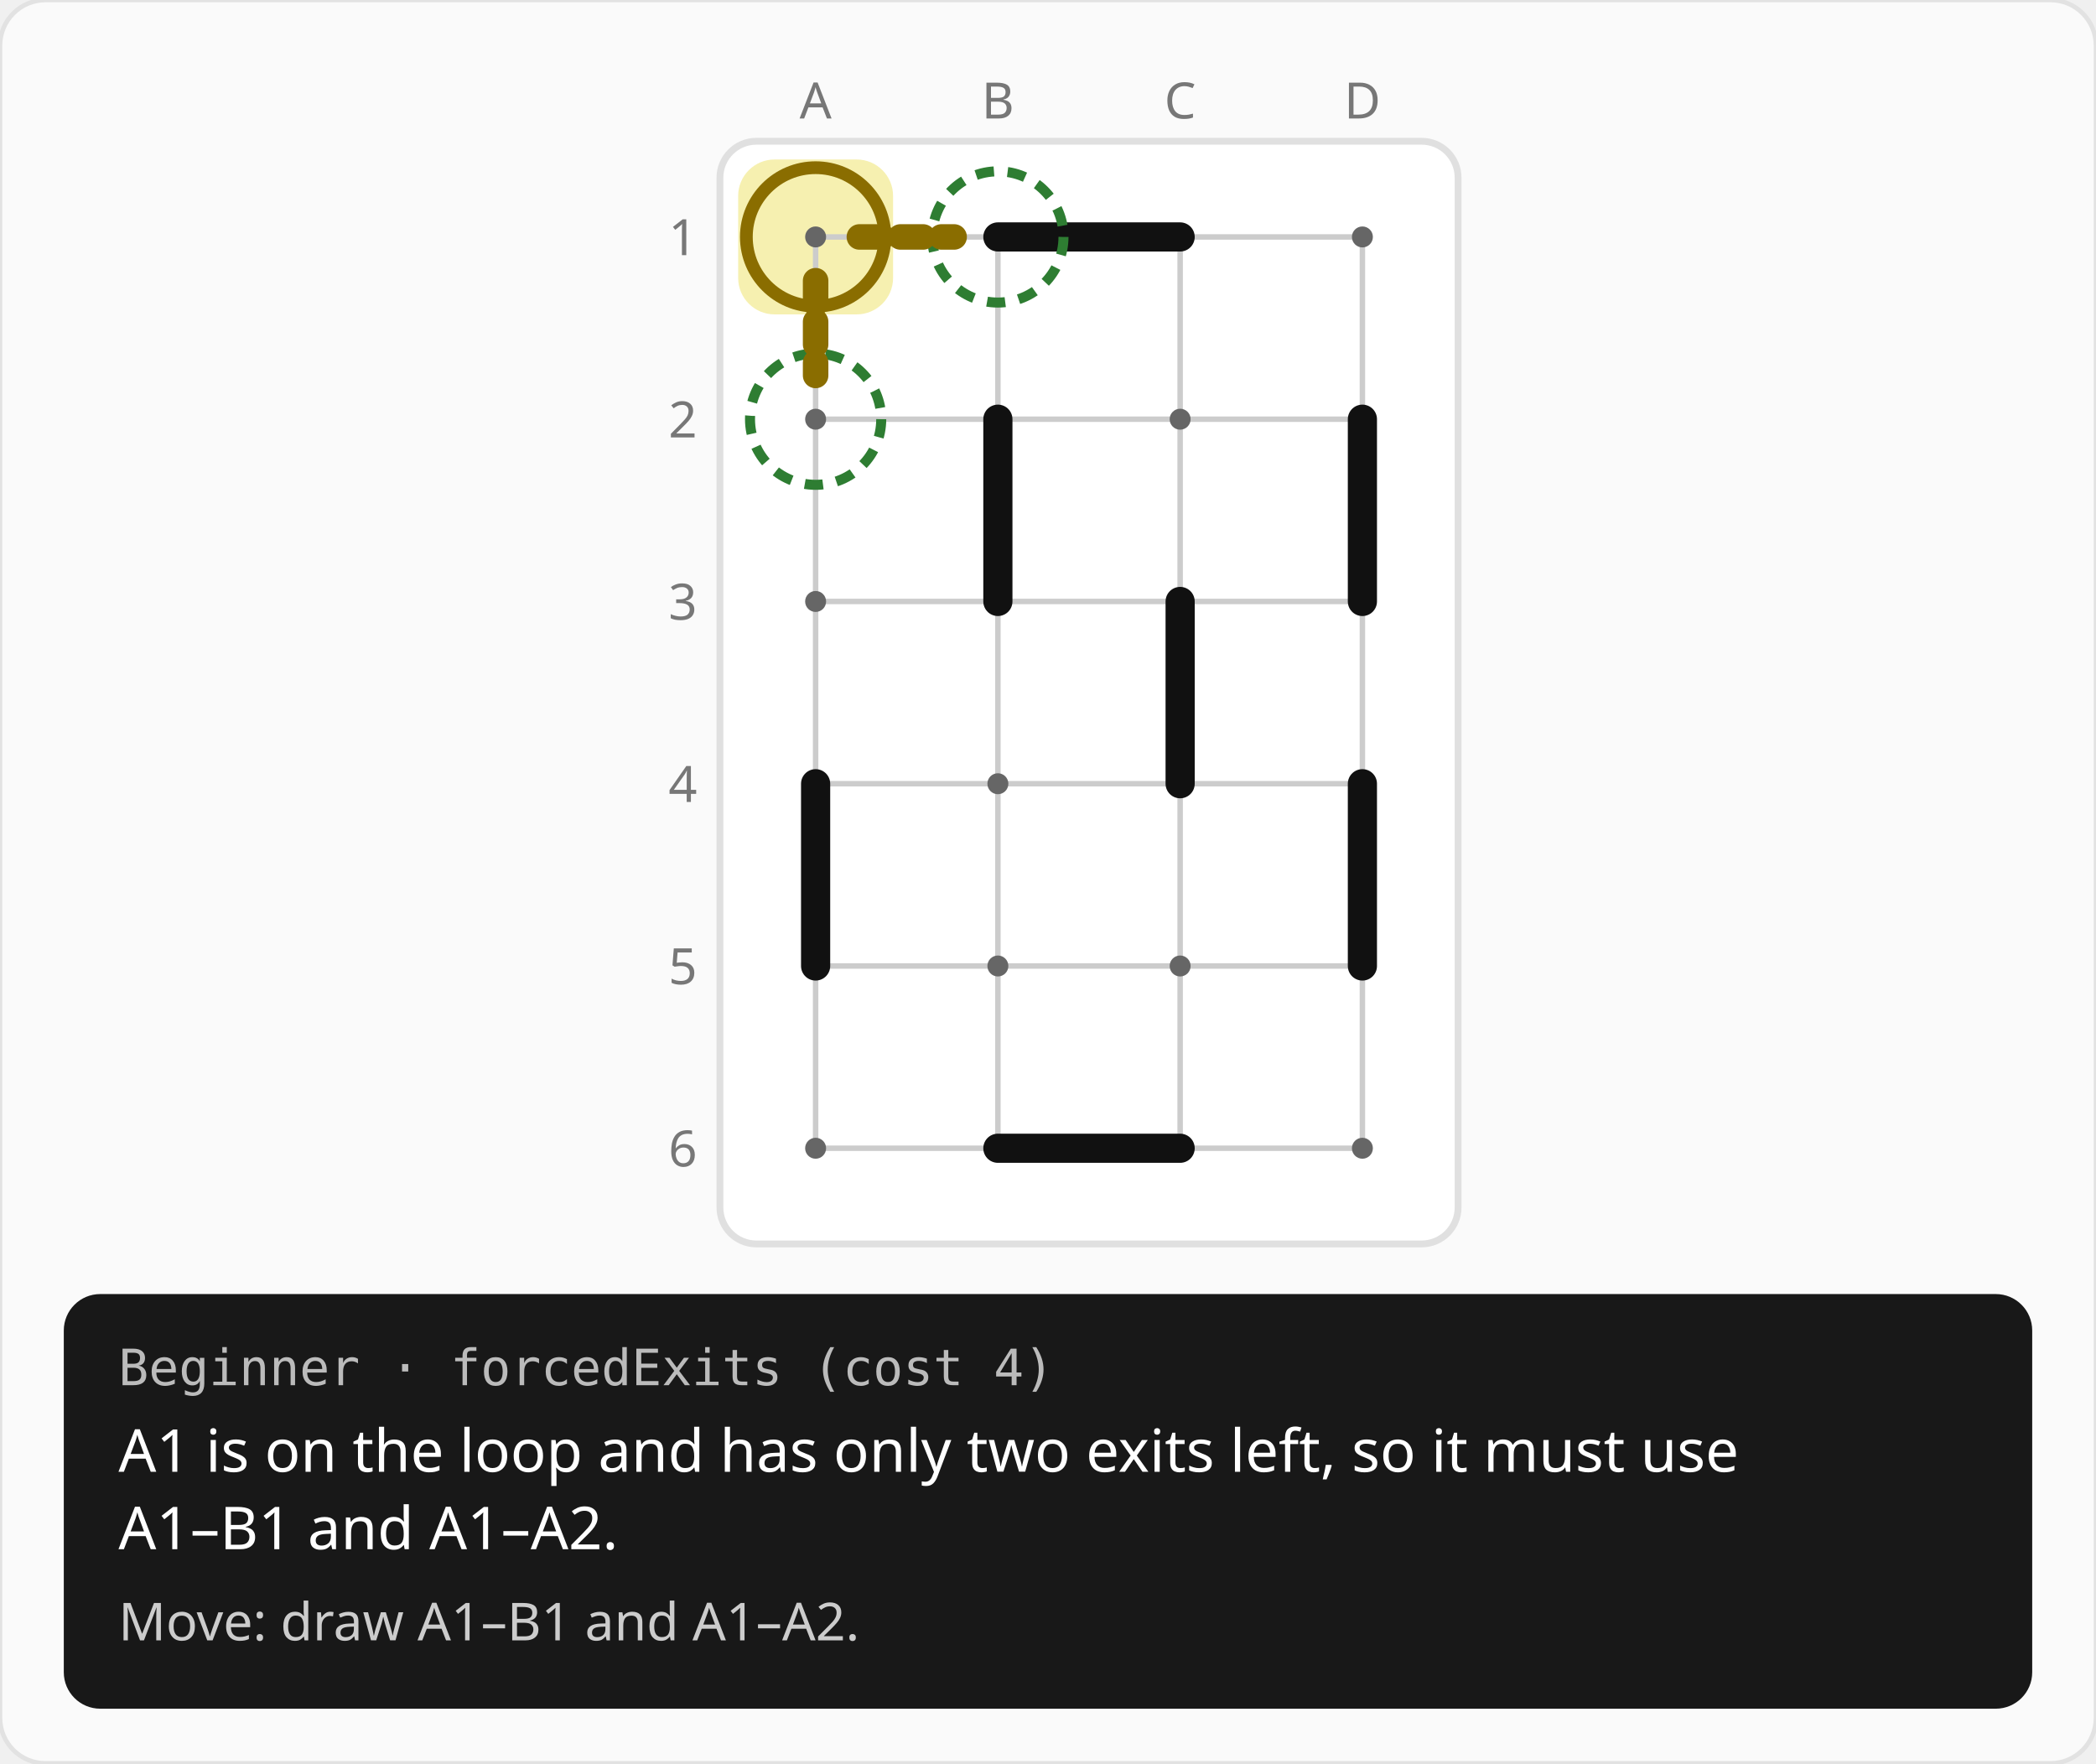
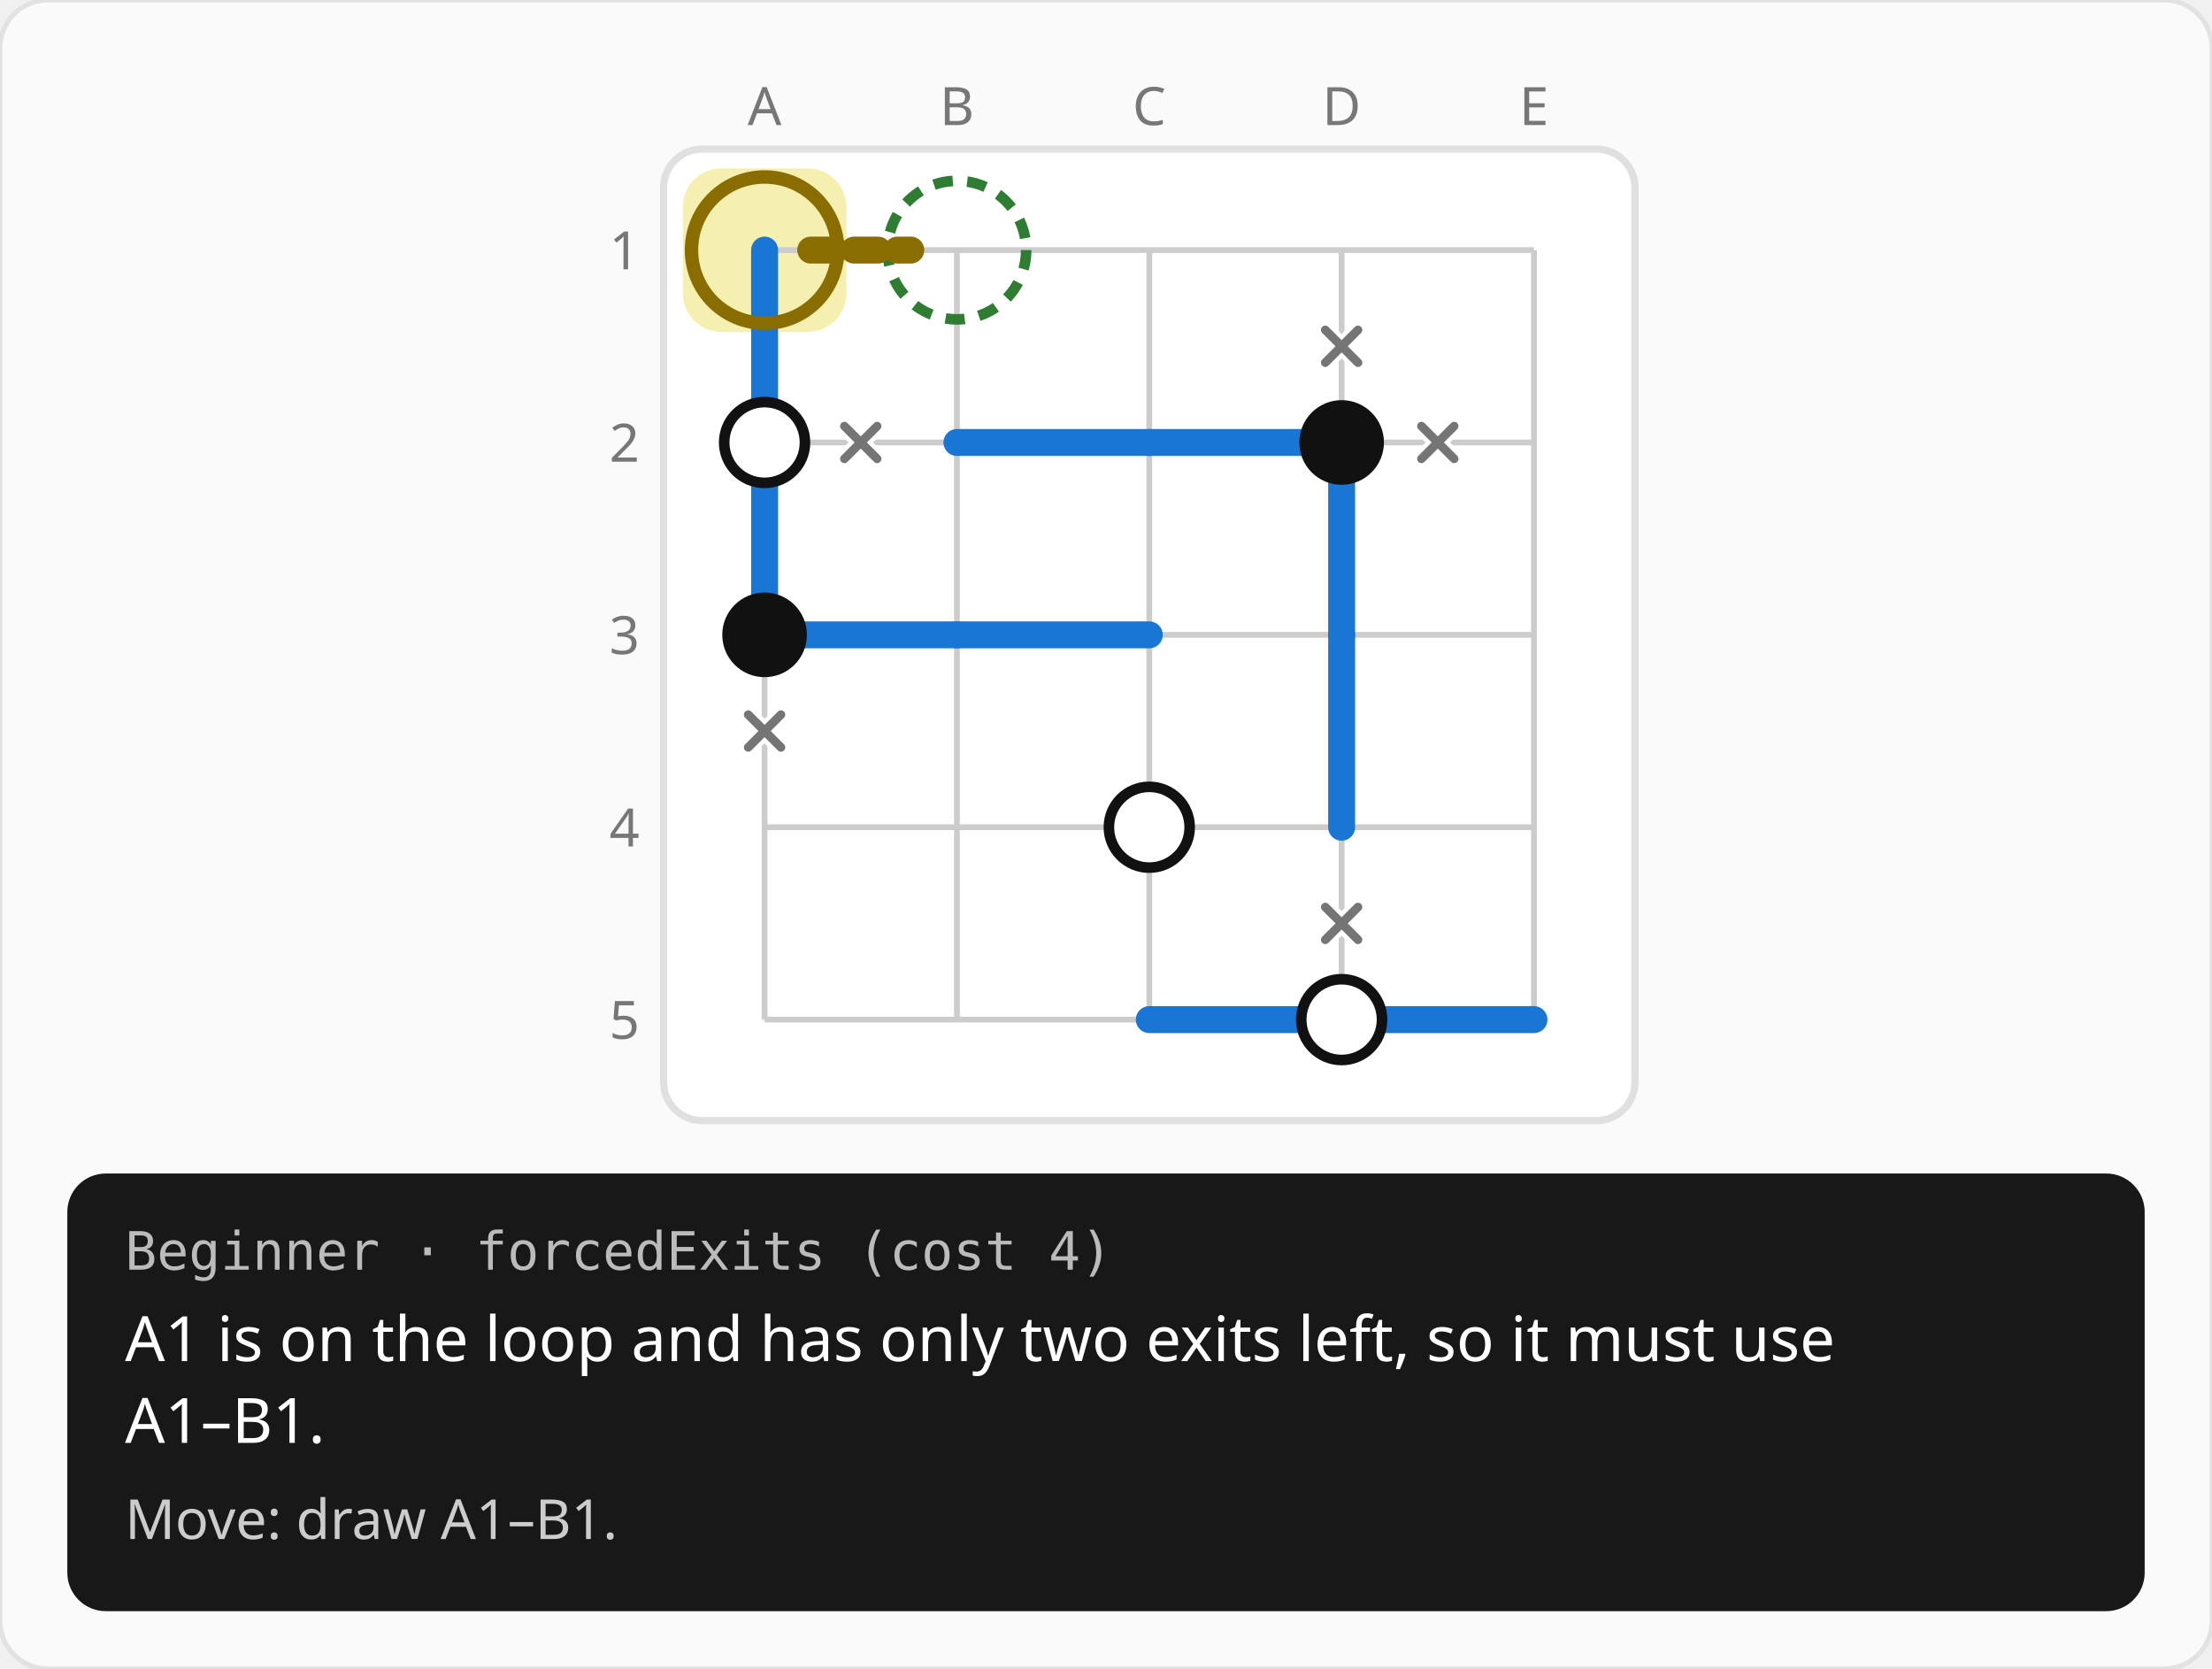
- <svg xmlns="http://www.w3.org/2000/svg" width="460" height="387" viewBox="0 0 460 387">
-   <rect width="460" height="387" rx="10" fill="#fafafa" stroke="#e2e2e2" />
+ <svg xmlns="http://www.w3.org/2000/svg" width="460" height="347" viewBox="0 0 460 347">
+   <rect width="460" height="347" rx="10" fill="#fafafa" stroke="#e2e2e2" />
  <defs>
    <pattern id="hatch" width="8" height="8" patternUnits="userSpaceOnUse" patternTransform="rotate(45)">
      <line x1="0" y1="0" x2="0" y2="8" stroke="#d55e00" stroke-width="3" opacity="0.55" />
    </pattern>
  </defs>
-   <g transform="translate(139 12)">
+   <g transform="translate(119 12)">
    <text x="40" y="14" fill="#777777" font-size="11" font-family="system-ui, sans-serif" text-anchor="middle">A</text>
    <text x="80" y="14" fill="#777777" font-size="11" font-family="system-ui, sans-serif" text-anchor="middle">B</text>
    <text x="120" y="14" fill="#777777" font-size="11" font-family="system-ui, sans-serif" text-anchor="middle">C</text>
    <text x="160" y="14" fill="#777777" font-size="11" font-family="system-ui, sans-serif" text-anchor="middle">D</text>
+     <text x="200" y="14" fill="#777777" font-size="11" font-family="system-ui, sans-serif" text-anchor="middle">E</text>
    <text x="14" y="44" fill="#777777" font-size="11" font-family="system-ui, sans-serif" text-anchor="end">1</text>
    <text x="14" y="84" fill="#777777" font-size="11" font-family="system-ui, sans-serif" text-anchor="end">2</text>
    <text x="14" y="124" fill="#777777" font-size="11" font-family="system-ui, sans-serif" text-anchor="end">3</text>
    <text x="14" y="164" fill="#777777" font-size="11" font-family="system-ui, sans-serif" text-anchor="end">4</text>
    <text x="14" y="204" fill="#777777" font-size="11" font-family="system-ui, sans-serif" text-anchor="end">5</text>
-     <text x="14" y="244" fill="#777777" font-size="11" font-family="system-ui, sans-serif" text-anchor="end">6</text>
    <g transform="translate(18 18)">
-       <rect x="1" y="1" width="162" height="242" rx="8" fill="#ffffff" stroke="#e0e0e0" stroke-width="1.5" />
+       <rect x="1" y="1" width="202" height="202" rx="8" fill="#ffffff" stroke="#e0e0e0" stroke-width="1.5" />
      <rect x="5" y="5" width="34" height="34" rx="8" fill="rgba(244,236,156,0.8)" />
-       <line x1="22" y1="22" x2="142" y2="22" stroke="#cccccc" stroke-width="1.2" />
-       <line x1="22" y1="62" x2="142" y2="62" stroke="#cccccc" stroke-width="1.2" />
-       <line x1="22" y1="102" x2="142" y2="102" stroke="#cccccc" stroke-width="1.2" />
-       <line x1="22" y1="142" x2="142" y2="142" stroke="#cccccc" stroke-width="1.2" />
-       <line x1="22" y1="182" x2="142" y2="182" stroke="#cccccc" stroke-width="1.2" />
-       <line x1="22" y1="222" x2="142" y2="222" stroke="#cccccc" stroke-width="1.2" />
-       <line x1="22" y1="22" x2="22" y2="222" stroke="#cccccc" stroke-width="1.2" />
-       <line x1="62" y1="22" x2="62" y2="222" stroke="#cccccc" stroke-width="1.2" />
-       <line x1="102" y1="22" x2="102" y2="222" stroke="#cccccc" stroke-width="1.2" />
-       <line x1="142" y1="22" x2="142" y2="222" stroke="#cccccc" stroke-width="1.2" />
-       <circle cx="22" cy="22" r="2.3" fill="#666666" />
-       <circle cx="62" cy="22" r="2.3" fill="#666666" />
-       <circle cx="102" cy="22" r="2.3" fill="#666666" />
-       <circle cx="142" cy="22" r="2.3" fill="#666666" />
-       <circle cx="22" cy="62" r="2.3" fill="#666666" />
-       <circle cx="62" cy="62" r="2.3" fill="#666666" />
-       <circle cx="102" cy="62" r="2.3" fill="#666666" />
-       <circle cx="142" cy="62" r="2.3" fill="#666666" />
-       <circle cx="22" cy="102" r="2.3" fill="#666666" />
-       <circle cx="62" cy="102" r="2.3" fill="#666666" />
-       <circle cx="102" cy="102" r="2.3" fill="#666666" />
-       <circle cx="142" cy="102" r="2.3" fill="#666666" />
-       <circle cx="22" cy="142" r="2.3" fill="#666666" />
-       <circle cx="62" cy="142" r="2.3" fill="#666666" />
-       <circle cx="102" cy="142" r="2.3" fill="#666666" />
-       <circle cx="142" cy="142" r="2.3" fill="#666666" />
-       <circle cx="22" cy="182" r="2.3" fill="#666666" />
-       <circle cx="62" cy="182" r="2.3" fill="#666666" />
-       <circle cx="102" cy="182" r="2.3" fill="#666666" />
-       <circle cx="142" cy="182" r="2.3" fill="#666666" />
-       <circle cx="22" cy="222" r="2.3" fill="#666666" />
-       <circle cx="62" cy="222" r="2.3" fill="#666666" />
-       <circle cx="102" cy="222" r="2.3" fill="#666666" />
-       <circle cx="142" cy="222" r="2.3" fill="#666666" />
-       <line x1="62" y1="22" x2="102" y2="22" stroke="#111111" stroke-width="6.4" stroke-linecap="round" />
-       <line x1="62" y1="62" x2="62" y2="102" stroke="#111111" stroke-width="6.4" stroke-linecap="round" />
-       <line x1="142" y1="62" x2="142" y2="102" stroke="#111111" stroke-width="6.4" stroke-linecap="round" />
-       <line x1="102" y1="102" x2="102" y2="142" stroke="#111111" stroke-width="6.4" stroke-linecap="round" />
-       <line x1="22" y1="142" x2="22" y2="182" stroke="#111111" stroke-width="6.4" stroke-linecap="round" />
-       <line x1="142" y1="142" x2="142" y2="182" stroke="#111111" stroke-width="6.4" stroke-linecap="round" />
-       <line x1="62" y1="222" x2="102" y2="222" stroke="#111111" stroke-width="6.4" stroke-linecap="round" />
+       <line x1="22" y1="22" x2="182" y2="22" stroke="#cccccc" stroke-width="1.2" />
+       <line x1="22" y1="62" x2="182" y2="62" stroke="#cccccc" stroke-width="1.2" />
+       <line x1="22" y1="102" x2="182" y2="102" stroke="#cccccc" stroke-width="1.2" />
+       <line x1="22" y1="142" x2="182" y2="142" stroke="#cccccc" stroke-width="1.2" />
+       <line x1="22" y1="182" x2="182" y2="182" stroke="#cccccc" stroke-width="1.2" />
+       <line x1="22" y1="22" x2="22" y2="182" stroke="#cccccc" stroke-width="1.2" />
+       <line x1="62" y1="22" x2="62" y2="182" stroke="#cccccc" stroke-width="1.2" />
+       <line x1="102" y1="22" x2="102" y2="182" stroke="#cccccc" stroke-width="1.2" />
+       <line x1="142" y1="22" x2="142" y2="182" stroke="#cccccc" stroke-width="1.2" />
+       <line x1="182" y1="22" x2="182" y2="182" stroke="#cccccc" stroke-width="1.2" />
+       <line x1="22" y1="22" x2="22" y2="62" stroke="#1976d2" stroke-width="5.6" stroke-linecap="round" />
+       <line x1="22" y1="62" x2="22" y2="102" stroke="#1976d2" stroke-width="5.6" stroke-linecap="round" />
+       <line x1="62" y1="62" x2="102" y2="62" stroke="#1976d2" stroke-width="5.6" stroke-linecap="round" />
+       <line x1="102" y1="62" x2="142" y2="62" stroke="#1976d2" stroke-width="5.6" stroke-linecap="round" />
+       <line x1="142" y1="62" x2="142" y2="102" stroke="#1976d2" stroke-width="5.6" stroke-linecap="round" />
+       <line x1="22" y1="102" x2="62" y2="102" stroke="#1976d2" stroke-width="5.6" stroke-linecap="round" />
+       <line x1="62" y1="102" x2="102" y2="102" stroke="#1976d2" stroke-width="5.6" stroke-linecap="round" />
+       <line x1="142" y1="102" x2="142" y2="142" stroke="#1976d2" stroke-width="5.6" stroke-linecap="round" />
+       <line x1="102" y1="182" x2="142" y2="182" stroke="#1976d2" stroke-width="5.6" stroke-linecap="round" />
+       <line x1="142" y1="182" x2="182" y2="182" stroke="#1976d2" stroke-width="5.6" stroke-linecap="round" />
+       <circle cx="22" cy="62" r="8.4" fill="#ffffff" />
+       <circle cx="22" cy="62" r="8.4" fill="none" stroke="#111111" stroke-width="2.2" />
+       <circle cx="142" cy="62" r="8.8" fill="#111111" />
+       <circle cx="22" cy="102" r="8.8" fill="#111111" />
+       <circle cx="102" cy="142" r="8.4" fill="#ffffff" />
+       <circle cx="102" cy="142" r="8.4" fill="none" stroke="#111111" stroke-width="2.2" />
+       <circle cx="142" cy="182" r="8.4" fill="#ffffff" />
+       <circle cx="142" cy="182" r="8.4" fill="none" stroke="#111111" stroke-width="2.2" />
+       <path d="M138.6 38.6L145.4 45.4M138.6 45.4L145.4 38.6" stroke="#ffffff" stroke-width="3.6" stroke-linecap="round" />
+       <path d="M138.6 38.6L145.4 45.4M138.6 45.4L145.4 38.6" stroke="#757575" stroke-width="1.8" stroke-linecap="round" />
+       <path d="M38.6 58.6L45.4 65.4M38.6 65.4L45.4 58.6" stroke="#ffffff" stroke-width="3.6" stroke-linecap="round" />
+       <path d="M38.6 58.6L45.4 65.4M38.6 65.4L45.4 58.6" stroke="#757575" stroke-width="1.8" stroke-linecap="round" />
+       <path d="M158.6 58.6L165.4 65.4M158.6 65.4L165.4 58.6" stroke="#ffffff" stroke-width="3.6" stroke-linecap="round" />
+       <path d="M158.6 58.6L165.4 65.4M158.6 65.4L165.4 58.6" stroke="#757575" stroke-width="1.8" stroke-linecap="round" />
+       <path d="M18.6 118.6L25.4 125.4M18.6 125.4L25.4 118.6" stroke="#ffffff" stroke-width="3.6" stroke-linecap="round" />
+       <path d="M18.6 118.6L25.4 125.4M18.6 125.4L25.4 118.6" stroke="#757575" stroke-width="1.8" stroke-linecap="round" />
+       <path d="M138.6 158.6L145.4 165.4M138.6 165.4L145.4 158.6" stroke="#ffffff" stroke-width="3.6" stroke-linecap="round" />
+       <path d="M138.6 158.6L145.4 165.4M138.6 165.4L145.4 158.6" stroke="#757575" stroke-width="1.8" stroke-linecap="round" />
      <circle cx="62" cy="22" r="14.4" fill="none" stroke="#2e7d32" stroke-width="2.2" stroke-dasharray="4 3" />
-       <circle cx="22" cy="62" r="14.4" fill="none" stroke="#2e7d32" stroke-width="2.2" stroke-dasharray="4 3" />
      <circle cx="22" cy="22" r="15.2" fill="none" stroke="#8a6d00" stroke-width="2.8" />
      <line x1="31.6" y1="22" x2="52.4" y2="22" stroke="#8a6d00" stroke-width="5.6" stroke-linecap="round" stroke-dasharray="5 4" />
-       <line x1="22" y1="31.6" x2="22" y2="52.4" stroke="#8a6d00" stroke-width="5.6" stroke-linecap="round" stroke-dasharray="5 4" />
    </g>
  </g>
-   <rect x="14" y="284" width="432" height="91" rx="8" fill="#181818" />
-   <text x="26" y="304" fill="#bbbbbb" font-size="11" font-family="ui-monospace, Menlo, monospace">Beginner · forcedExits (cost 4)</text>
-   <text x="26" y="323" fill="#ffffff" font-size="13" font-family="system-ui, sans-serif">A1 is on the loop and has only two exits left, so it must use</text>
-   <text x="26" y="340" fill="#ffffff" font-size="13" font-family="system-ui, sans-serif">A1–B1 and A1–A2.</text>
-   <text x="26" y="360" fill="#cccccc" font-size="11.5" font-family="system-ui, sans-serif">Move: draw A1–B1 and A1–A2.</text>
+   <rect x="14" y="244" width="432" height="91" rx="8" fill="#181818" />
+   <text x="26" y="264" fill="#bbbbbb" font-size="11" font-family="ui-monospace, Menlo, monospace">Beginner · forcedExits (cost 4)</text>
+   <text x="26" y="283" fill="#ffffff" font-size="13" font-family="system-ui, sans-serif">A1 is on the loop and has only two exits left, so it must use</text>
+   <text x="26" y="300" fill="#ffffff" font-size="13" font-family="system-ui, sans-serif">A1–B1.</text>
+   <text x="26" y="320" fill="#cccccc" font-size="11.5" font-family="system-ui, sans-serif">Move: draw A1–B1.</text>
</svg>
